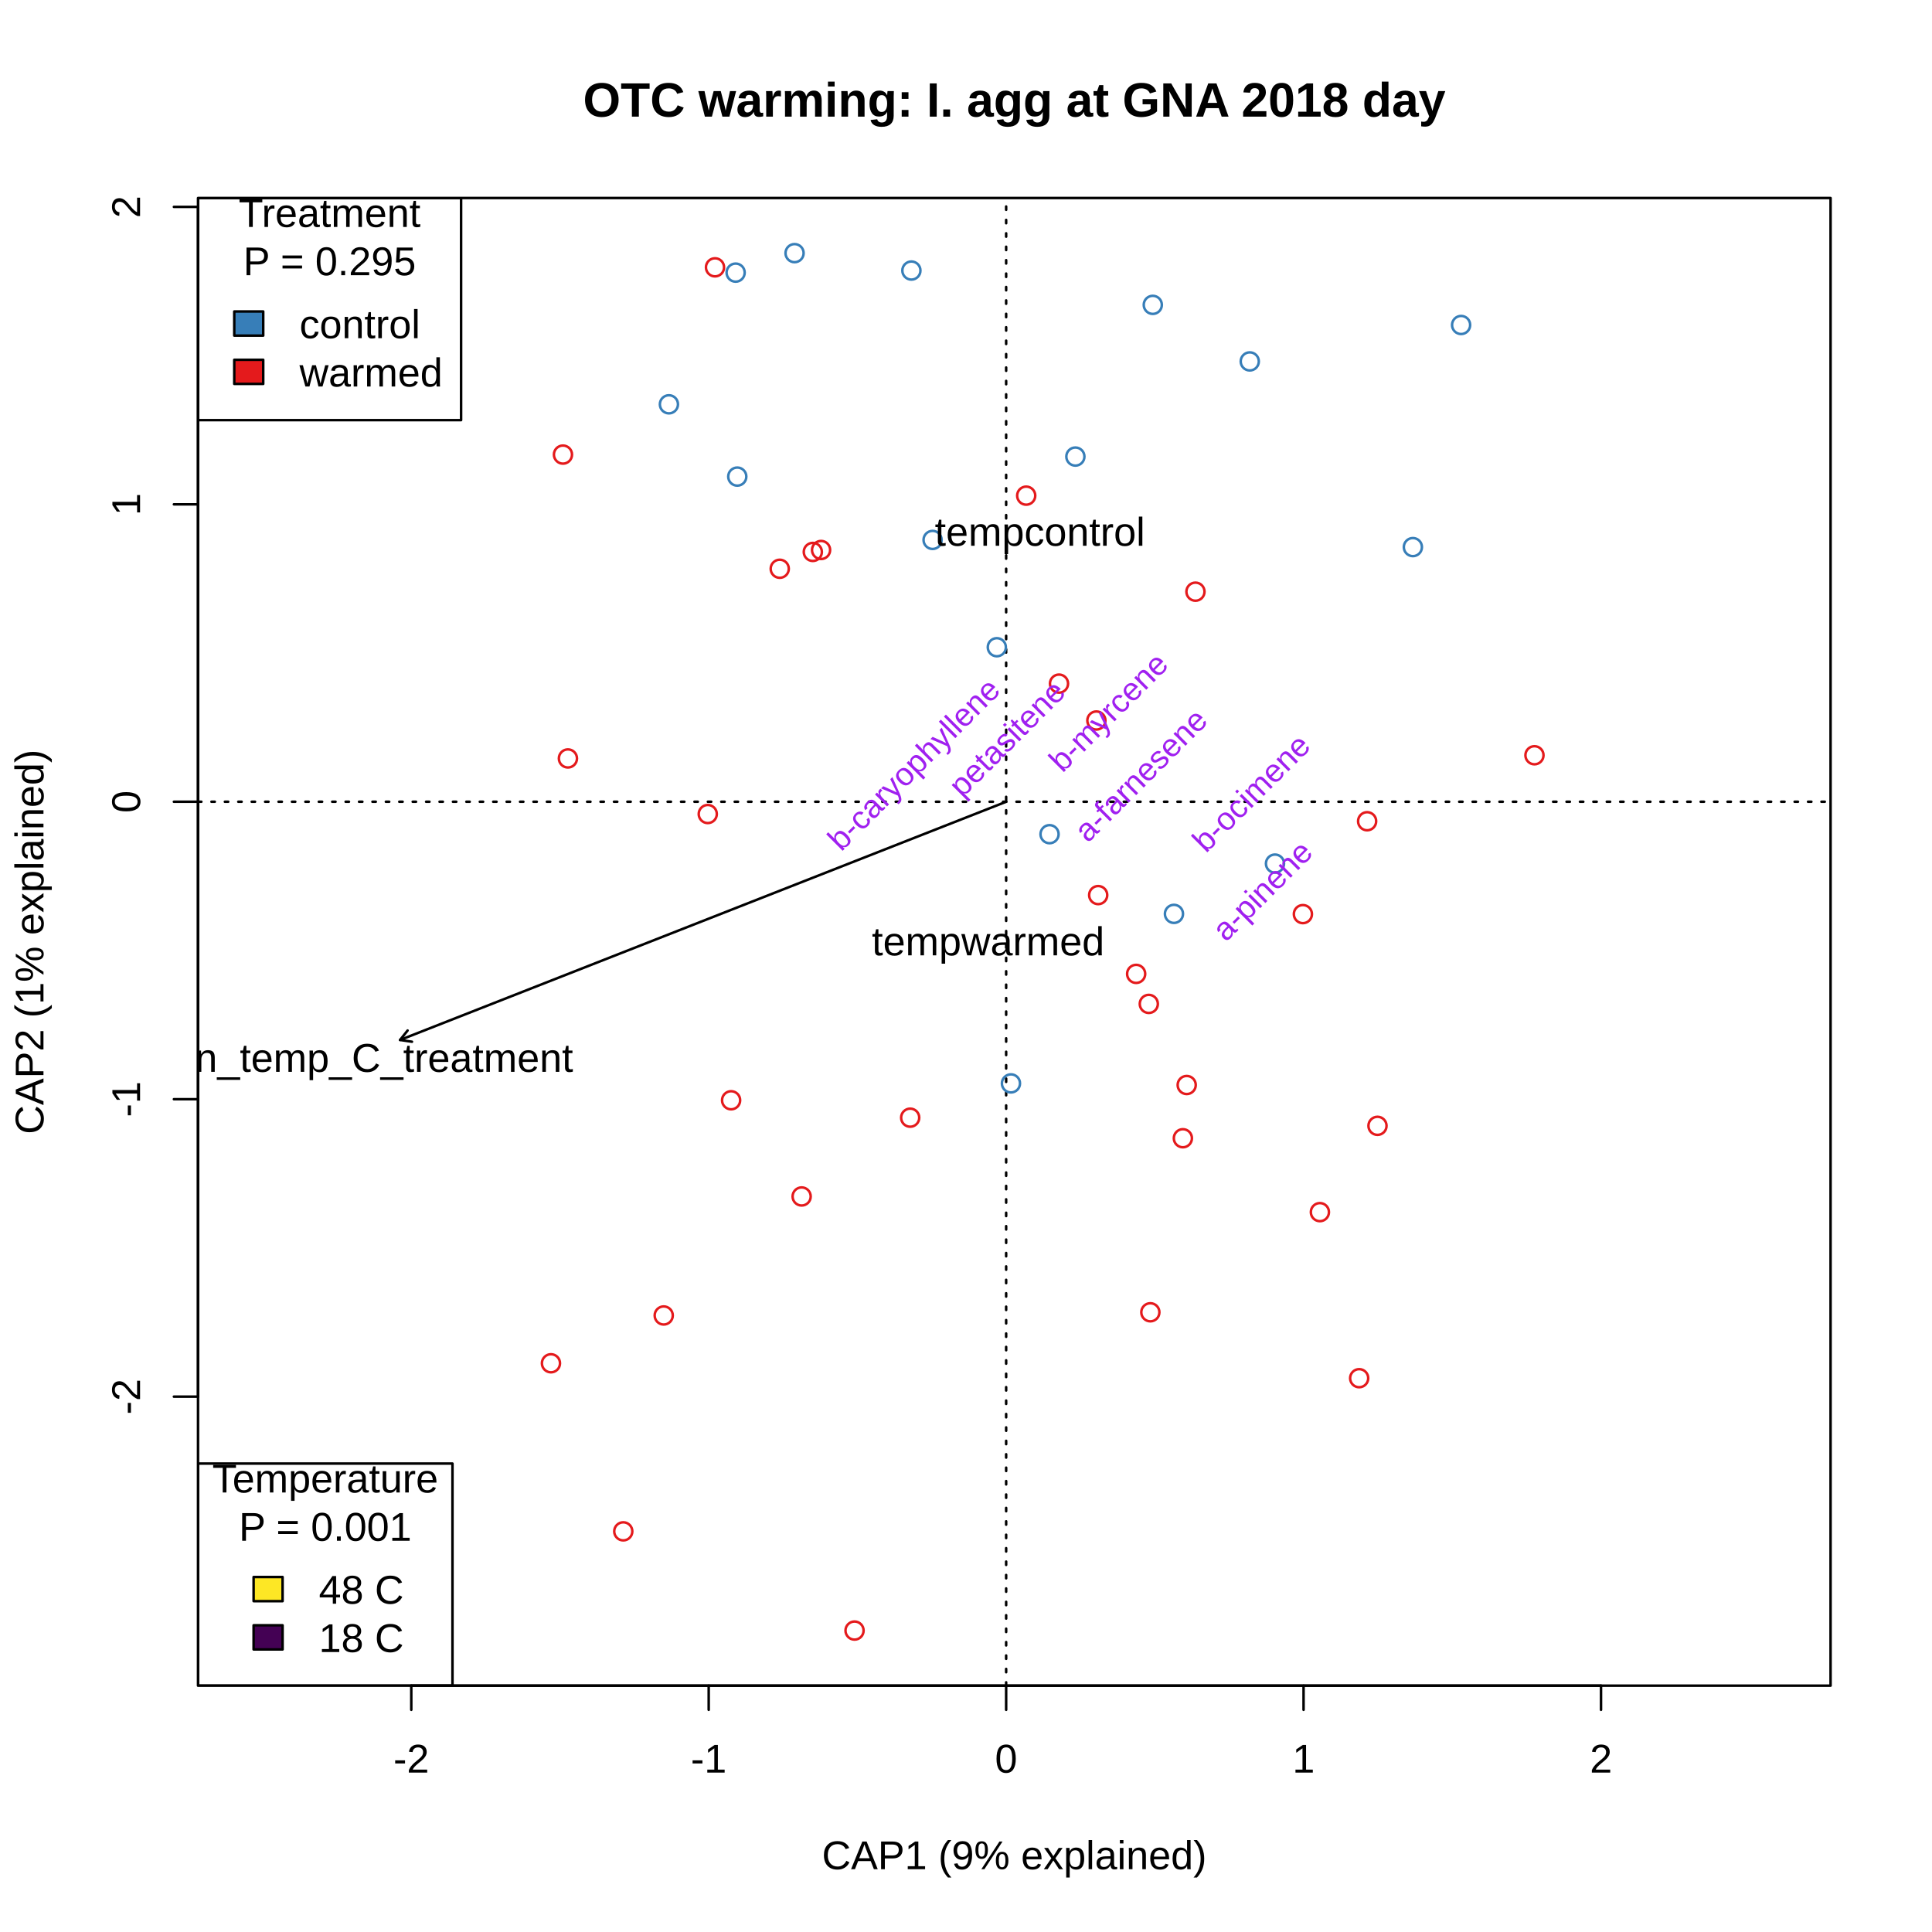
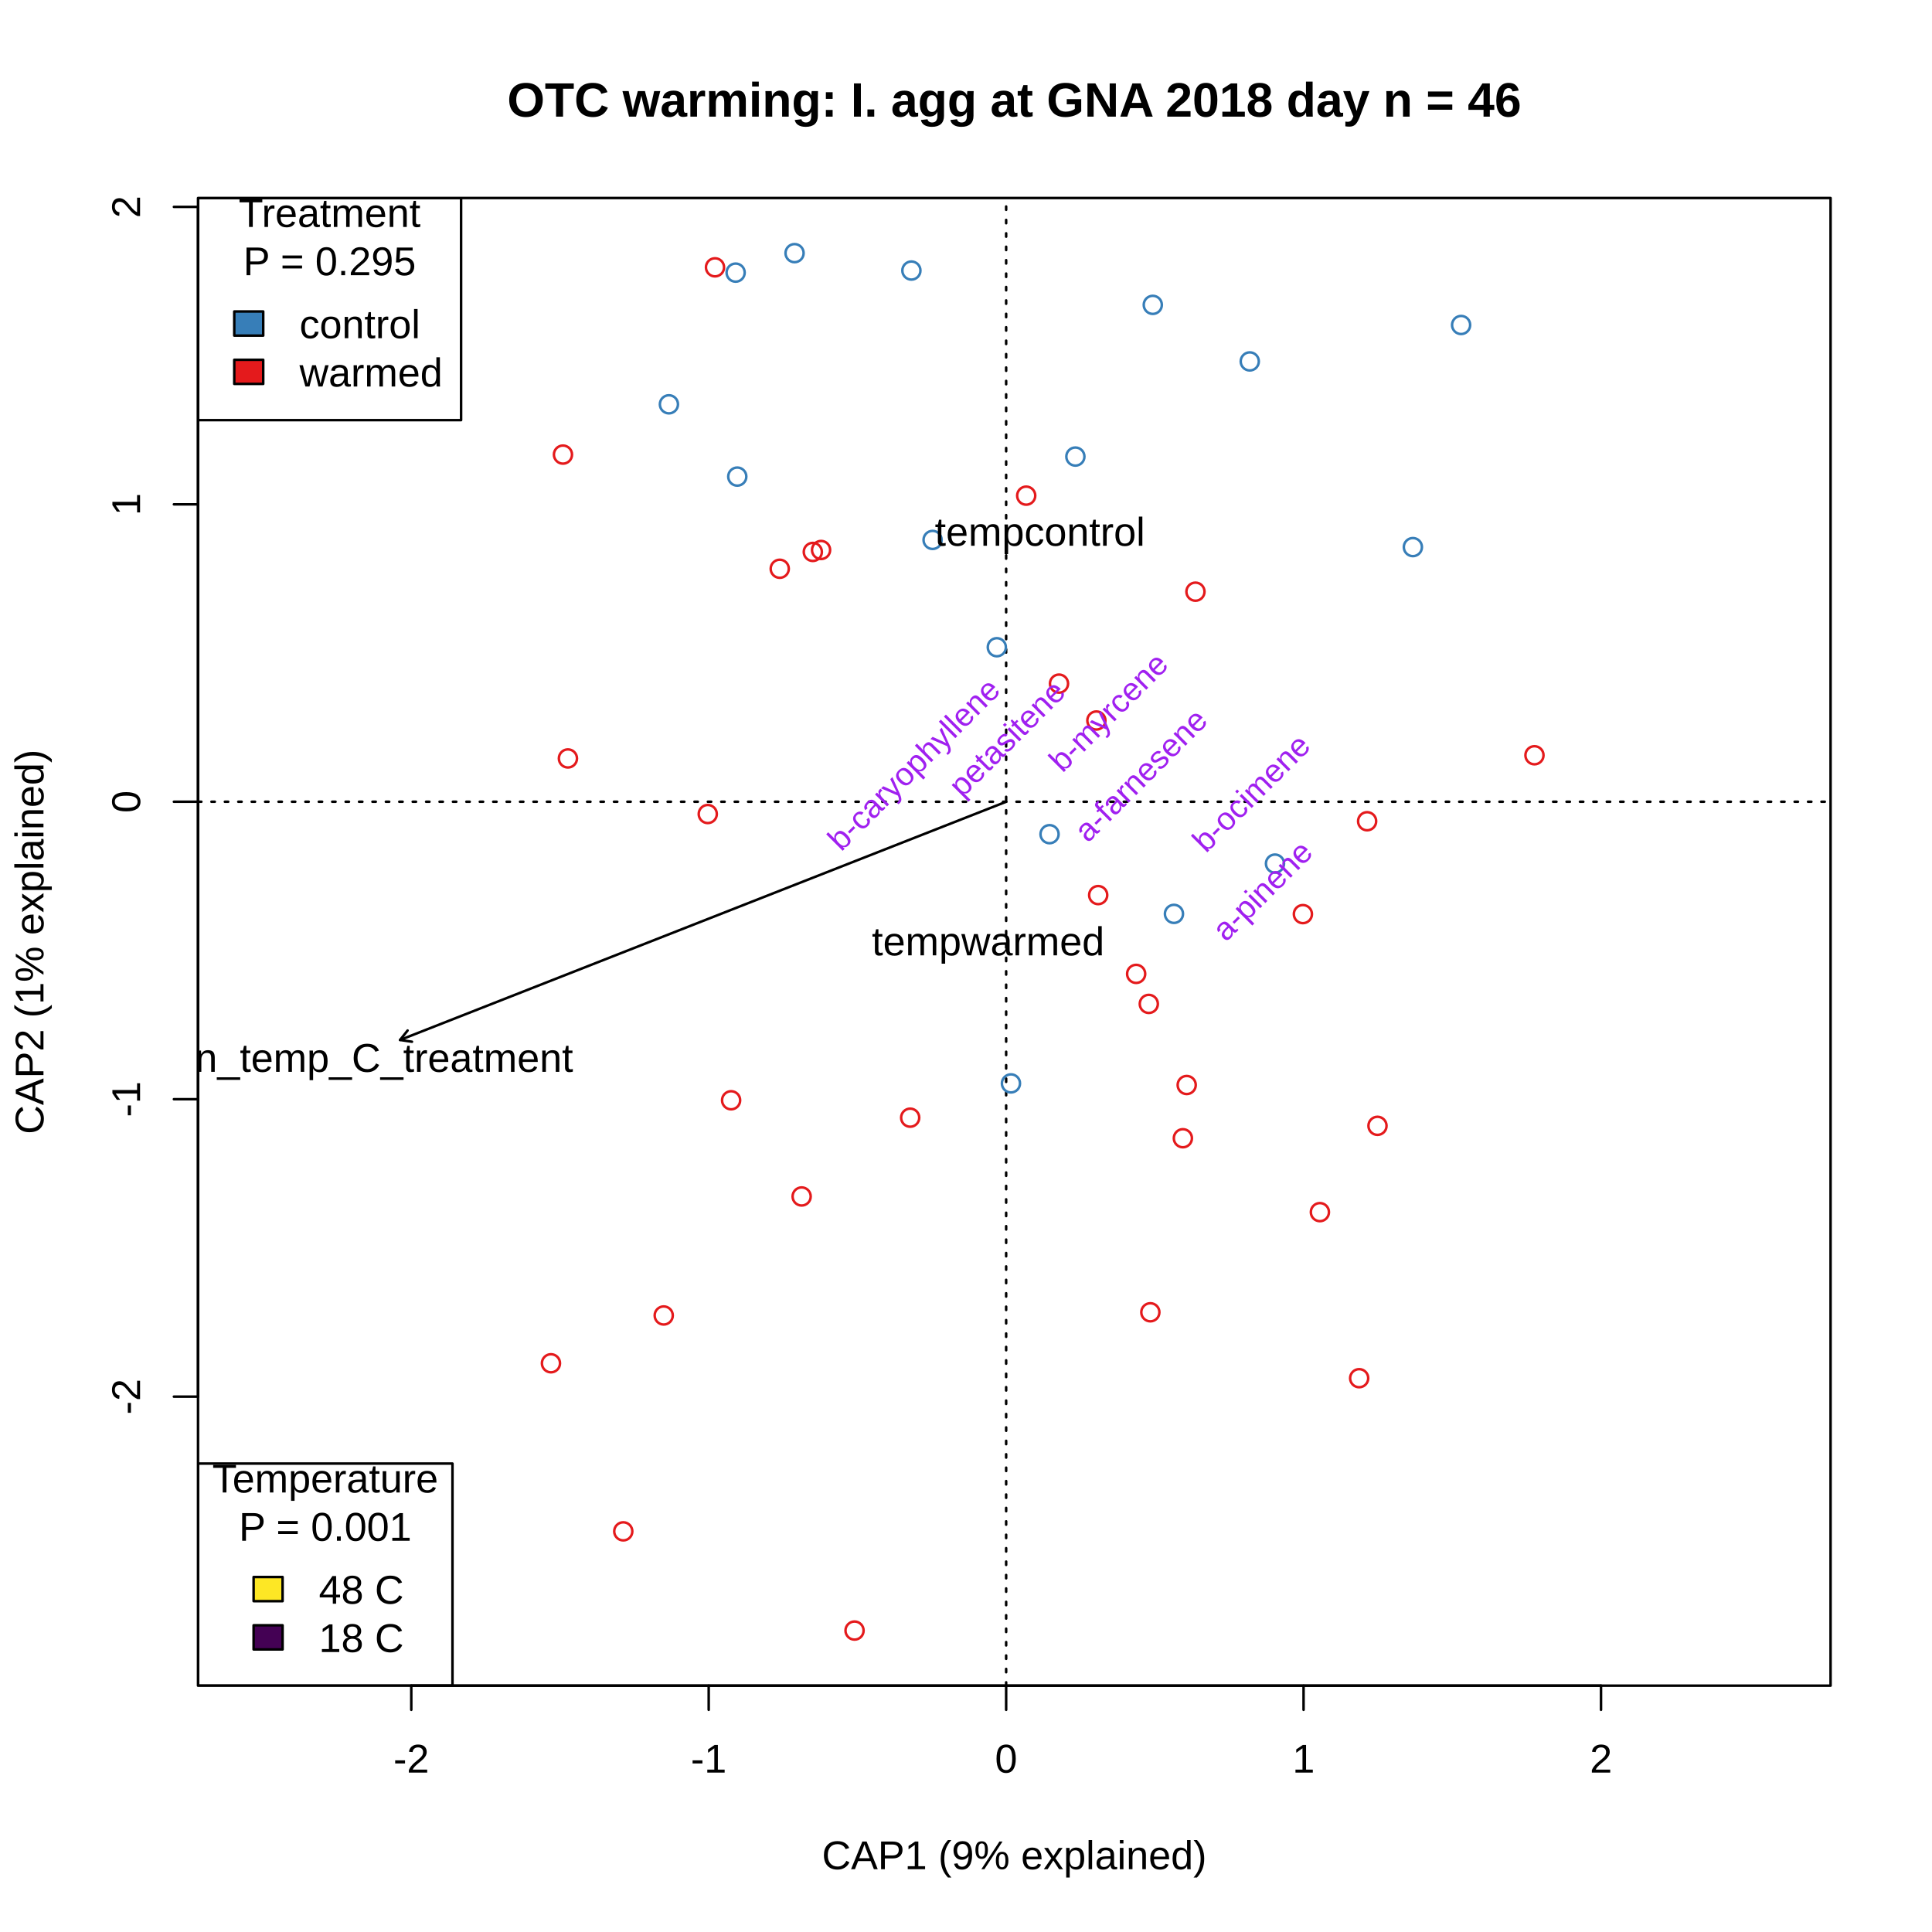
<svg xmlns="http://www.w3.org/2000/svg" class="svglite" width="576.00pt" height="576.00pt" viewBox="0 0 576.00 576.00">
  <defs>
    <style type="text/css">
    .svglite line, .svglite polyline, .svglite polygon, .svglite path, .svglite rect, .svglite circle {
      fill: none;
      stroke: #000000;
      stroke-linecap: round;
      stroke-linejoin: round;
      stroke-miterlimit: 10.00;
    }
    .svglite text {
      white-space: pre;
    }
  </style>
  </defs>
  <rect width="100%" height="100%" style="stroke: none; fill: #FFFFFF;" />
  <defs>
    <clipPath id="cpMC4wMHw1NzYuMDB8MC4wMHw1NzYuMDA=">
      <rect x="0.00" y="0.00" width="576.00" height="576.00" />
    </clipPath>
  </defs>
  <g clip-path="url(#cpMC4wMHw1NzYuMDB8MC4wMHw1NzYuMDA=)">
</g>
  <defs>
    <clipPath id="cpNTkuMDR8NTQ1Ljc2fDU5LjA0fDUwMi41Ng==">
      <rect x="59.04" y="59.04" width="486.72" height="443.52" />
    </clipPath>
  </defs>
  <g clip-path="url(#cpNTkuMDR8NTQ1Ljc2fDU5LjA0fDUwMi41Ng==)">
</g>
  <g clip-path="url(#cpMC4wMHw1NzYuMDB8MC4wMHw1NzYuMDA=)">
    <line x1="122.62" y1="502.56" x2="477.32" y2="502.56" style="stroke-width: 0.75;" />
    <line x1="122.62" y1="502.56" x2="122.62" y2="509.76" style="stroke-width: 0.75;" />
    <line x1="211.29" y1="502.56" x2="211.29" y2="509.76" style="stroke-width: 0.75;" />
    <line x1="299.97" y1="502.56" x2="299.97" y2="509.76" style="stroke-width: 0.75;" />
    <line x1="388.64" y1="502.56" x2="388.64" y2="509.76" style="stroke-width: 0.75;" />
    <line x1="477.32" y1="502.56" x2="477.32" y2="509.76" style="stroke-width: 0.75;" />
    <text x="122.62" y="528.48" text-anchor="middle" style="font-size: 12.00px; font-family: &quot;Arial&quot;;">-2</text>
    <text x="211.29" y="528.48" text-anchor="middle" style="font-size: 12.00px; font-family: &quot;Arial&quot;;">-1</text>
    <text x="299.97" y="528.48" text-anchor="middle" style="font-size: 12.00px; font-family: &quot;Arial&quot;;">0</text>
    <text x="388.64" y="528.48" text-anchor="middle" style="font-size: 12.00px; font-family: &quot;Arial&quot;;">1</text>
    <text x="477.32" y="528.48" text-anchor="middle" style="font-size: 12.00px; font-family: &quot;Arial&quot;;">2</text>
    <line x1="59.04" y1="416.39" x2="59.04" y2="61.68" style="stroke-width: 0.75;" />
    <line x1="59.04" y1="416.39" x2="51.84" y2="416.39" style="stroke-width: 0.75;" />
    <line x1="59.04" y1="327.71" x2="51.84" y2="327.71" style="stroke-width: 0.75;" />
    <line x1="59.04" y1="239.03" x2="51.84" y2="239.03" style="stroke-width: 0.75;" />
    <line x1="59.04" y1="150.36" x2="51.84" y2="150.36" style="stroke-width: 0.75;" />
    <line x1="59.04" y1="61.68" x2="51.84" y2="61.68" style="stroke-width: 0.75;" />
    <text transform="translate(41.76,416.39) rotate(-90)" text-anchor="middle" style="font-size: 12.00px; font-family: &quot;Arial&quot;;">-2</text>
    <text transform="translate(41.76,327.71) rotate(-90)" text-anchor="middle" style="font-size: 12.00px; font-family: &quot;Arial&quot;;">-1</text>
    <text transform="translate(41.76,239.03) rotate(-90)" text-anchor="middle" style="font-size: 12.00px; font-family: &quot;Arial&quot;;">0</text>
    <text transform="translate(41.76,150.36) rotate(-90)" text-anchor="middle" style="font-size: 12.00px; font-family: &quot;Arial&quot;;">1</text>
    <text transform="translate(41.76,61.68) rotate(-90)" text-anchor="middle" style="font-size: 12.00px; font-family: &quot;Arial&quot;;">2</text>
    <polygon points="59.04,502.56 545.76,502.56 545.76,59.04 59.04,59.04 " style="stroke-width: 0.75;" />
    <text x="302.40" y="557.28" text-anchor="middle" style="font-size: 12.00px; font-family: &quot;Arial&quot;;">CAP1 (9% explained)</text>
    <text transform="translate(12.96,280.80) rotate(-90)" text-anchor="middle" style="font-size: 12.00px; font-family: &quot;Arial&quot;;">CAP2 (1% explained)</text>
  </g>
  <g clip-path="url(#cpNTkuMDR8NTQ1Ljc2fDU5LjA0fDUwMi41Ng==)">
    <line x1="59.04" y1="239.03" x2="545.76" y2="239.03" style="stroke-width: 0.75; stroke-dasharray: 1.00,3.00;" />
    <line x1="299.97" y1="502.56" x2="299.97" y2="59.04" style="stroke-width: 0.75; stroke-dasharray: 1.00,3.00;" />
  </g>
  <g clip-path="url(#cpMC4wMHw1NzYuMDB8MC4wMHw1NzYuMDA=)">
-     <text x="302.40" y="34.77" text-anchor="middle" style="font-size: 14.40px; font-weight: bold; font-family: &quot;Arial&quot;;">OTC warming: I. agg at GNA 2018 day</text>
+     <text x="302.40" y="34.77" text-anchor="middle" style="font-size: 14.40px; font-weight: bold; font-family: &quot;Arial&quot;;">OTC warming: I. agg at GNA 2018 day n = 46</text>
  </g>
  <g clip-path="url(#cpNTkuMDR8NTQ1Ljc2fDU5LjA0fDUwMi41Ng==)">
    <rect x="59.04" y="59.04" width="78.43" height="66.22" style="stroke-width: 0.75;" />
    <rect x="69.84" y="92.86" width="8.64" height="7.20" style="stroke-width: 0.75; fill: #377EB8;" />
    <rect x="69.84" y="107.26" width="8.64" height="7.20" style="stroke-width: 0.75; fill: #E41A1C;" />
    <text x="98.26" y="67.66" text-anchor="middle" style="font-size: 12.00px; font-family: &quot;Arial&quot;;">Treatment </text>
    <text x="98.26" y="82.06" text-anchor="middle" style="font-size: 12.00px; font-family: &quot;Arial&quot;;">P = 0.295</text>
    <text x="89.28" y="100.83" style="font-size: 12.00px; font-family: &quot;Arial&quot;;">control</text>
    <text x="89.28" y="115.23" style="font-size: 12.00px; font-family: &quot;Arial&quot;;">warmed</text>
    <rect x="59.04" y="436.34" width="75.86" height="66.22" style="stroke-width: 0.75;" />
    <rect x="75.61" y="470.16" width="8.64" height="7.20" style="stroke-width: 0.75; fill: #FDE725;" />
    <rect x="75.61" y="484.56" width="8.64" height="7.20" style="stroke-width: 0.75; fill: #440154;" />
    <text x="96.97" y="444.96" text-anchor="middle" style="font-size: 12.00px; font-family: &quot;Arial&quot;;">Temperature </text>
    <text x="96.97" y="459.36" text-anchor="middle" style="font-size: 12.00px; font-family: &quot;Arial&quot;;">P = 0.001</text>
    <text x="95.05" y="478.13" style="font-size: 12.00px; font-family: &quot;Arial&quot;;">48  C</text>
    <text x="95.05" y="492.53" style="font-size: 12.00px; font-family: &quot;Arial&quot;;">18  C</text>
    <circle cx="350.00" cy="272.46" r="2.70" style="stroke-width: 0.75; stroke: #377EB8;" />
    <circle cx="421.23" cy="163.11" r="2.70" style="stroke-width: 0.75; stroke: #377EB8;" />
    <circle cx="164.26" cy="406.44" r="2.70" style="stroke-width: 0.75; stroke: #E41A1C;" />
    <circle cx="320.61" cy="136.12" r="2.70" style="stroke-width: 0.75; stroke: #377EB8;" />
    <circle cx="219.32" cy="81.28" r="2.70" style="stroke-width: 0.75; stroke: #377EB8;" />
    <circle cx="219.81" cy="142.09" r="2.70" style="stroke-width: 0.75; stroke: #377EB8;" />
    <circle cx="301.40" cy="323.00" r="2.70" style="stroke-width: 0.75; stroke: #377EB8;" />
    <circle cx="278.04" cy="160.97" r="2.70" style="stroke-width: 0.75; stroke: #377EB8;" />
    <circle cx="312.91" cy="248.70" r="2.70" style="stroke-width: 0.75; stroke: #377EB8;" />
    <circle cx="435.61" cy="96.89" r="2.70" style="stroke-width: 0.75; stroke: #377EB8;" />
    <circle cx="372.60" cy="107.75" r="2.70" style="stroke-width: 0.75; stroke: #377EB8;" />
    <circle cx="380.12" cy="257.47" r="2.70" style="stroke-width: 0.75; stroke: #377EB8;" />
    <circle cx="297.19" cy="192.96" r="2.70" style="stroke-width: 0.75; stroke: #377EB8;" />
    <circle cx="405.22" cy="410.89" r="2.70" style="stroke-width: 0.75; stroke: #E41A1C;" />
    <circle cx="338.73" cy="290.35" r="2.70" style="stroke-width: 0.75; stroke: #E41A1C;" />
    <circle cx="457.48" cy="225.17" r="2.70" style="stroke-width: 0.75; stroke: #E41A1C;" />
    <circle cx="305.95" cy="147.77" r="2.70" style="stroke-width: 0.75; stroke: #E41A1C;" />
    <circle cx="407.59" cy="244.84" r="2.70" style="stroke-width: 0.75; stroke: #E41A1C;" />
    <circle cx="410.68" cy="335.65" r="2.70" style="stroke-width: 0.75; stroke: #E41A1C;" />
    <circle cx="342.96" cy="391.24" r="2.70" style="stroke-width: 0.75; stroke: #E41A1C;" />
    <circle cx="254.77" cy="486.13" r="2.70" style="stroke-width: 0.75; stroke: #E41A1C;" />
    <circle cx="327.41" cy="266.86" r="2.70" style="stroke-width: 0.75; stroke: #E41A1C;" />
    <circle cx="217.97" cy="328.03" r="2.70" style="stroke-width: 0.75; stroke: #E41A1C;" />
    <circle cx="352.66" cy="339.35" r="2.70" style="stroke-width: 0.75; stroke: #E41A1C;" />
    <circle cx="197.88" cy="392.19" r="2.70" style="stroke-width: 0.75; stroke: #E41A1C;" />
    <circle cx="388.44" cy="272.53" r="2.70" style="stroke-width: 0.75; stroke: #E41A1C;" />
    <circle cx="239.00" cy="356.71" r="2.70" style="stroke-width: 0.75; stroke: #E41A1C;" />
    <circle cx="232.47" cy="169.57" r="2.70" style="stroke-width: 0.75; stroke: #E41A1C;" />
    <circle cx="236.89" cy="75.47" r="2.70" style="stroke-width: 0.75; stroke: #377EB8;" />
    <circle cx="393.51" cy="361.38" r="2.70" style="stroke-width: 0.75; stroke: #E41A1C;" />
    <circle cx="356.41" cy="176.40" r="2.70" style="stroke-width: 0.75; stroke: #E41A1C;" />
    <circle cx="326.87" cy="214.81" r="2.70" style="stroke-width: 0.75; stroke: #E41A1C;" />
    <circle cx="342.50" cy="299.30" r="2.70" style="stroke-width: 0.75; stroke: #E41A1C;" />
    <circle cx="242.33" cy="164.55" r="2.70" style="stroke-width: 0.75; stroke: #E41A1C;" />
    <circle cx="343.69" cy="90.89" r="2.70" style="stroke-width: 0.75; stroke: #377EB8;" />
    <circle cx="271.72" cy="80.66" r="2.70" style="stroke-width: 0.75; stroke: #377EB8;" />
    <circle cx="244.79" cy="163.97" r="2.70" style="stroke-width: 0.75; stroke: #E41A1C;" />
    <circle cx="167.84" cy="135.53" r="2.70" style="stroke-width: 0.75; stroke: #E41A1C;" />
    <circle cx="315.73" cy="203.81" r="2.70" style="stroke-width: 0.75; stroke: #E41A1C;" />
    <circle cx="185.82" cy="456.55" r="2.70" style="stroke-width: 0.75; stroke: #E41A1C;" />
    <circle cx="199.43" cy="120.54" r="2.70" style="stroke-width: 0.75; stroke: #377EB8;" />
    <circle cx="169.32" cy="226.12" r="2.70" style="stroke-width: 0.75; stroke: #E41A1C;" />
    <circle cx="211.01" cy="242.69" r="2.70" style="stroke-width: 0.75; stroke: #E41A1C;" />
    <circle cx="213.17" cy="79.70" r="2.70" style="stroke-width: 0.75; stroke: #E41A1C;" />
    <circle cx="353.80" cy="323.48" r="2.70" style="stroke-width: 0.75; stroke: #E41A1C;" />
    <circle cx="271.36" cy="333.22" r="2.70" style="stroke-width: 0.75; stroke: #E41A1C;" />
    <text x="310.04" y="162.71" text-anchor="middle" style="font-size: 12.00px; font-family: &quot;Arial&quot;;">tempcontrol</text>
    <text x="294.60" y="284.82" text-anchor="middle" style="font-size: 12.00px; font-family: &quot;Arial&quot;;">tempwarmed</text>
    <line x1="299.97" y1="239.03" x2="119.27" y2="310.05" style="stroke-width: 0.75;" />
    <polyline points="121.52,307.23 119.27,310.05 122.83,310.58 " style="stroke-width: 0.75;" />
    <text x="102.83" y="319.55" text-anchor="middle" style="font-size: 12.00px; font-family: &quot;Arial&quot;;">mean_temp_C_treatment</text>
    <text transform="translate(342.42,233.38) rotate(-45)" text-anchor="middle" style="font-size: 9.60px;fill: #A020F0; font-family: &quot;Arial&quot;;">a-farnesene</text>
    <text transform="translate(332.79,214.59) rotate(-45)" text-anchor="middle" style="font-size: 9.60px;fill: #A020F0; font-family: &quot;Arial&quot;;">b-myrcene</text>
    <text transform="translate(375.36,238.70) rotate(-45)" text-anchor="middle" style="font-size: 9.60px;fill: #A020F0; font-family: &quot;Arial&quot;;">b-ocimene</text>
    <text transform="translate(301.84,240.90) rotate(-45)" text-anchor="middle" style="font-size: 9.60px;fill: none; font-family: &quot;Arial&quot;;">g-terpinene</text>
    <text transform="translate(378.67,267.81) rotate(-45)" text-anchor="middle" style="font-size: 9.60px;fill: #A020F0; font-family: &quot;Arial&quot;;">a-pinene</text>
    <text transform="translate(301.84,240.90) rotate(-45)" text-anchor="middle" style="font-size: 9.60px;fill: none; font-family: &quot;Arial&quot;;">bergamotene</text>
    <text transform="translate(299.18,232.41) rotate(-45)" text-anchor="middle" style="font-size: 9.60px;fill: none; font-family: &quot;Arial&quot;;">(3E)-4,8-dimethylnona-1,3,7-triene</text>
    <text transform="translate(287.04,245.40) rotate(-45)" text-anchor="middle" style="font-size: 9.60px;fill: none; font-family: &quot;Arial&quot;;">2-hexyldecan-1-ol</text>
    <text transform="translate(301.94,243.43) rotate(-45)" text-anchor="middle" style="font-size: 9.60px;fill: none; font-family: &quot;Arial&quot;;">(1R,2R)-cyclooctane-1,2-diol</text>
    <text transform="translate(285.33,250.73) rotate(-45)" text-anchor="middle" style="font-size: 9.60px;fill: none; font-family: &quot;Arial&quot;;">(1Z,4Z,7Z)-1,5,9,9-tetramethylcycloundeca-1,4,7-triene</text>
    <text transform="translate(297.55,244.72) rotate(-45)" text-anchor="middle" style="font-size: 9.60px;fill: none; font-family: &quot;Arial&quot;;">(E)-hex-2-enal</text>
    <text transform="translate(309.77,230.88) rotate(-45)" text-anchor="middle" style="font-size: 9.60px;fill: none; font-family: &quot;Arial&quot;;">(Z)-3-methylundec-2-ene</text>
    <text transform="translate(297.35,240.63) rotate(-45)" text-anchor="middle" style="font-size: 9.60px;fill: none; font-family: &quot;Arial&quot;;">(2E)-2,7-dimethylocta-2,6-dien-1-ol</text>
    <text transform="translate(285.28,249.62) rotate(-45)" text-anchor="middle" style="font-size: 9.60px;fill: none; font-family: &quot;Arial&quot;;">(E)-hex-3-en-1-ol</text>
    <text transform="translate(301.85,248.84) rotate(-45)" text-anchor="middle" style="font-size: 9.60px;fill: none; font-family: &quot;Arial&quot;;">[(E)-hex-3-enyl] acetate</text>
    <text transform="translate(301.84,240.90) rotate(-45)" text-anchor="middle" style="font-size: 9.60px;fill: none; font-family: &quot;Arial&quot;;">pseudoionone</text>
    <text transform="translate(301.84,240.90) rotate(-45)" text-anchor="middle" style="font-size: 9.60px;fill: none; font-family: &quot;Arial&quot;;">methyl benzoate</text>
    <text transform="translate(274.75,230.14) rotate(-45)" text-anchor="middle" style="font-size: 9.60px;fill: #A020F0; font-family: &quot;Arial&quot;;">b-caryophyllene</text>
    <text transform="translate(289.83,243.14) rotate(-45)" text-anchor="middle" style="font-size: 9.60px;fill: none; font-family: &quot;Arial&quot;;">[(Z)-hex-3-enyl] butanoate</text>
    <text transform="translate(294.40,234.19) rotate(-45)" text-anchor="middle" style="font-size: 9.60px;fill: none; font-family: &quot;Arial&quot;;">nonyl prop-1-en-2-yl carbonate</text>
    <text transform="translate(296.85,241.85) rotate(-45)" text-anchor="middle" style="font-size: 9.60px;fill: none; font-family: &quot;Arial&quot;;">a-copaene</text>
    <text transform="translate(300.12,239.68) rotate(-45)" text-anchor="middle" style="font-size: 9.60px;fill: none; font-family: &quot;Arial&quot;;">nonylcyclopropane</text>
    <text transform="translate(301.84,240.90) rotate(-45)" text-anchor="middle" style="font-size: 9.60px;fill: none; font-family: &quot;Arial&quot;;">4,6-dimethyldodecane</text>
    <text transform="translate(295.62,249.37) rotate(-45)" text-anchor="middle" style="font-size: 9.60px;fill: none; font-family: &quot;Arial&quot;;">a-terpineol</text>
    <text transform="translate(296.23,247.89) rotate(-45)" text-anchor="middle" style="font-size: 9.60px;fill: none; font-family: &quot;Arial&quot;;">linalool</text>
    <text transform="translate(325.73,248.79) rotate(-45)" text-anchor="middle" style="font-size: 9.60px;fill: none; font-family: &quot;Arial&quot;;">2,4,6-trimethyloctane</text>
    <text transform="translate(297.10,242.92) rotate(-45)" text-anchor="middle" style="font-size: 9.60px;fill: none; font-family: &quot;Arial&quot;;">3,5-dimethyloctane</text>
    <text transform="translate(303.09,243.78) rotate(-45)" text-anchor="middle" style="font-size: 9.60px;fill: none; font-family: &quot;Arial&quot;;">octanoic acid</text>
    <text transform="translate(301.70,241.54) rotate(-45)" text-anchor="middle" style="font-size: 9.60px;fill: none; font-family: &quot;Arial&quot;;">2-O-(2-ethylhexyl) 1-O-(4-methylpentyl) oxalate</text>
    <text transform="translate(302.53,222.42) rotate(-45)" text-anchor="middle" style="font-size: 9.60px;fill: #A020F0; font-family: &quot;Arial&quot;;">petasitene</text>
    <text transform="translate(312.22,238.72) rotate(-45)" text-anchor="middle" style="font-size: 9.60px;fill: none; font-family: &quot;Arial&quot;;">trans-a-bergamotene</text>
    <text transform="translate(307.39,239.80) rotate(-45)" text-anchor="middle" style="font-size: 9.60px;fill: none; font-family: &quot;Arial&quot;;">2-methylundecane</text>
    <text transform="translate(301.84,240.90) rotate(-45)" text-anchor="middle" style="font-size: 9.60px;fill: none; font-family: &quot;Arial&quot;;">2-phenylacetonitrile</text>
    <text transform="translate(301.84,240.90) rotate(-45)" text-anchor="middle" style="font-size: 9.60px;fill: none; font-family: &quot;Arial&quot;;">3-methylbutanal oxime</text>
  </g>
</svg>
